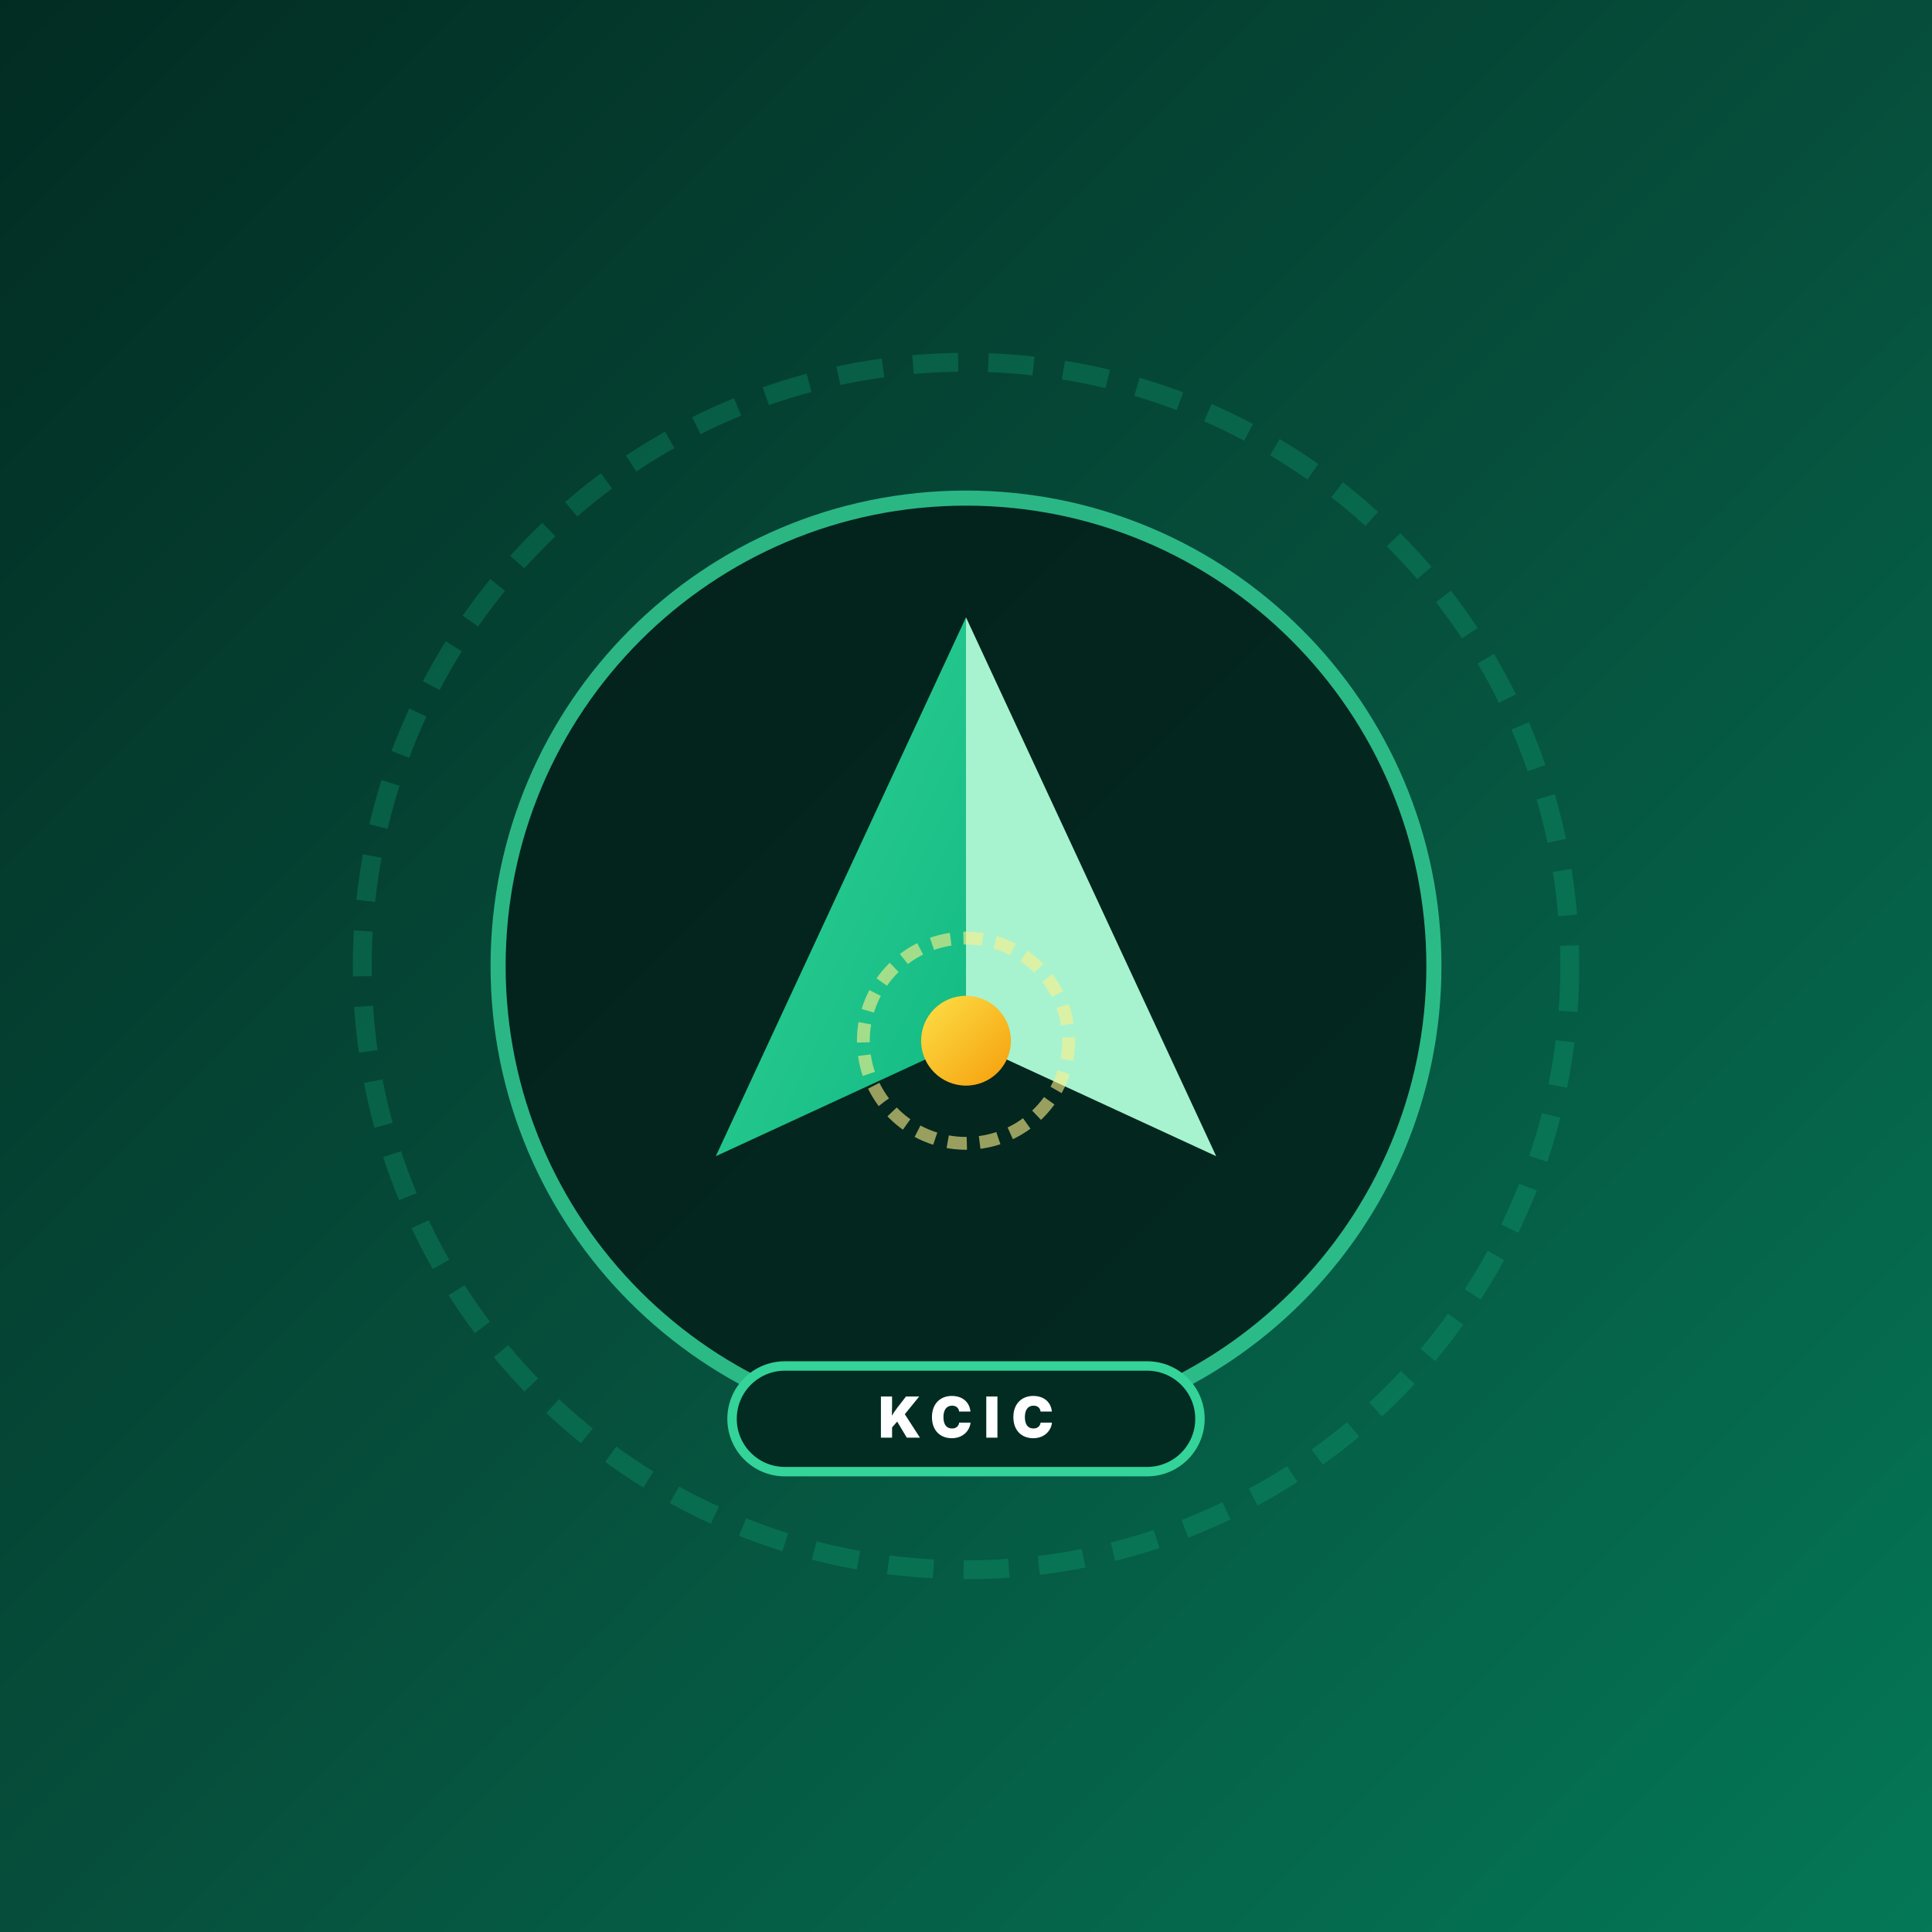
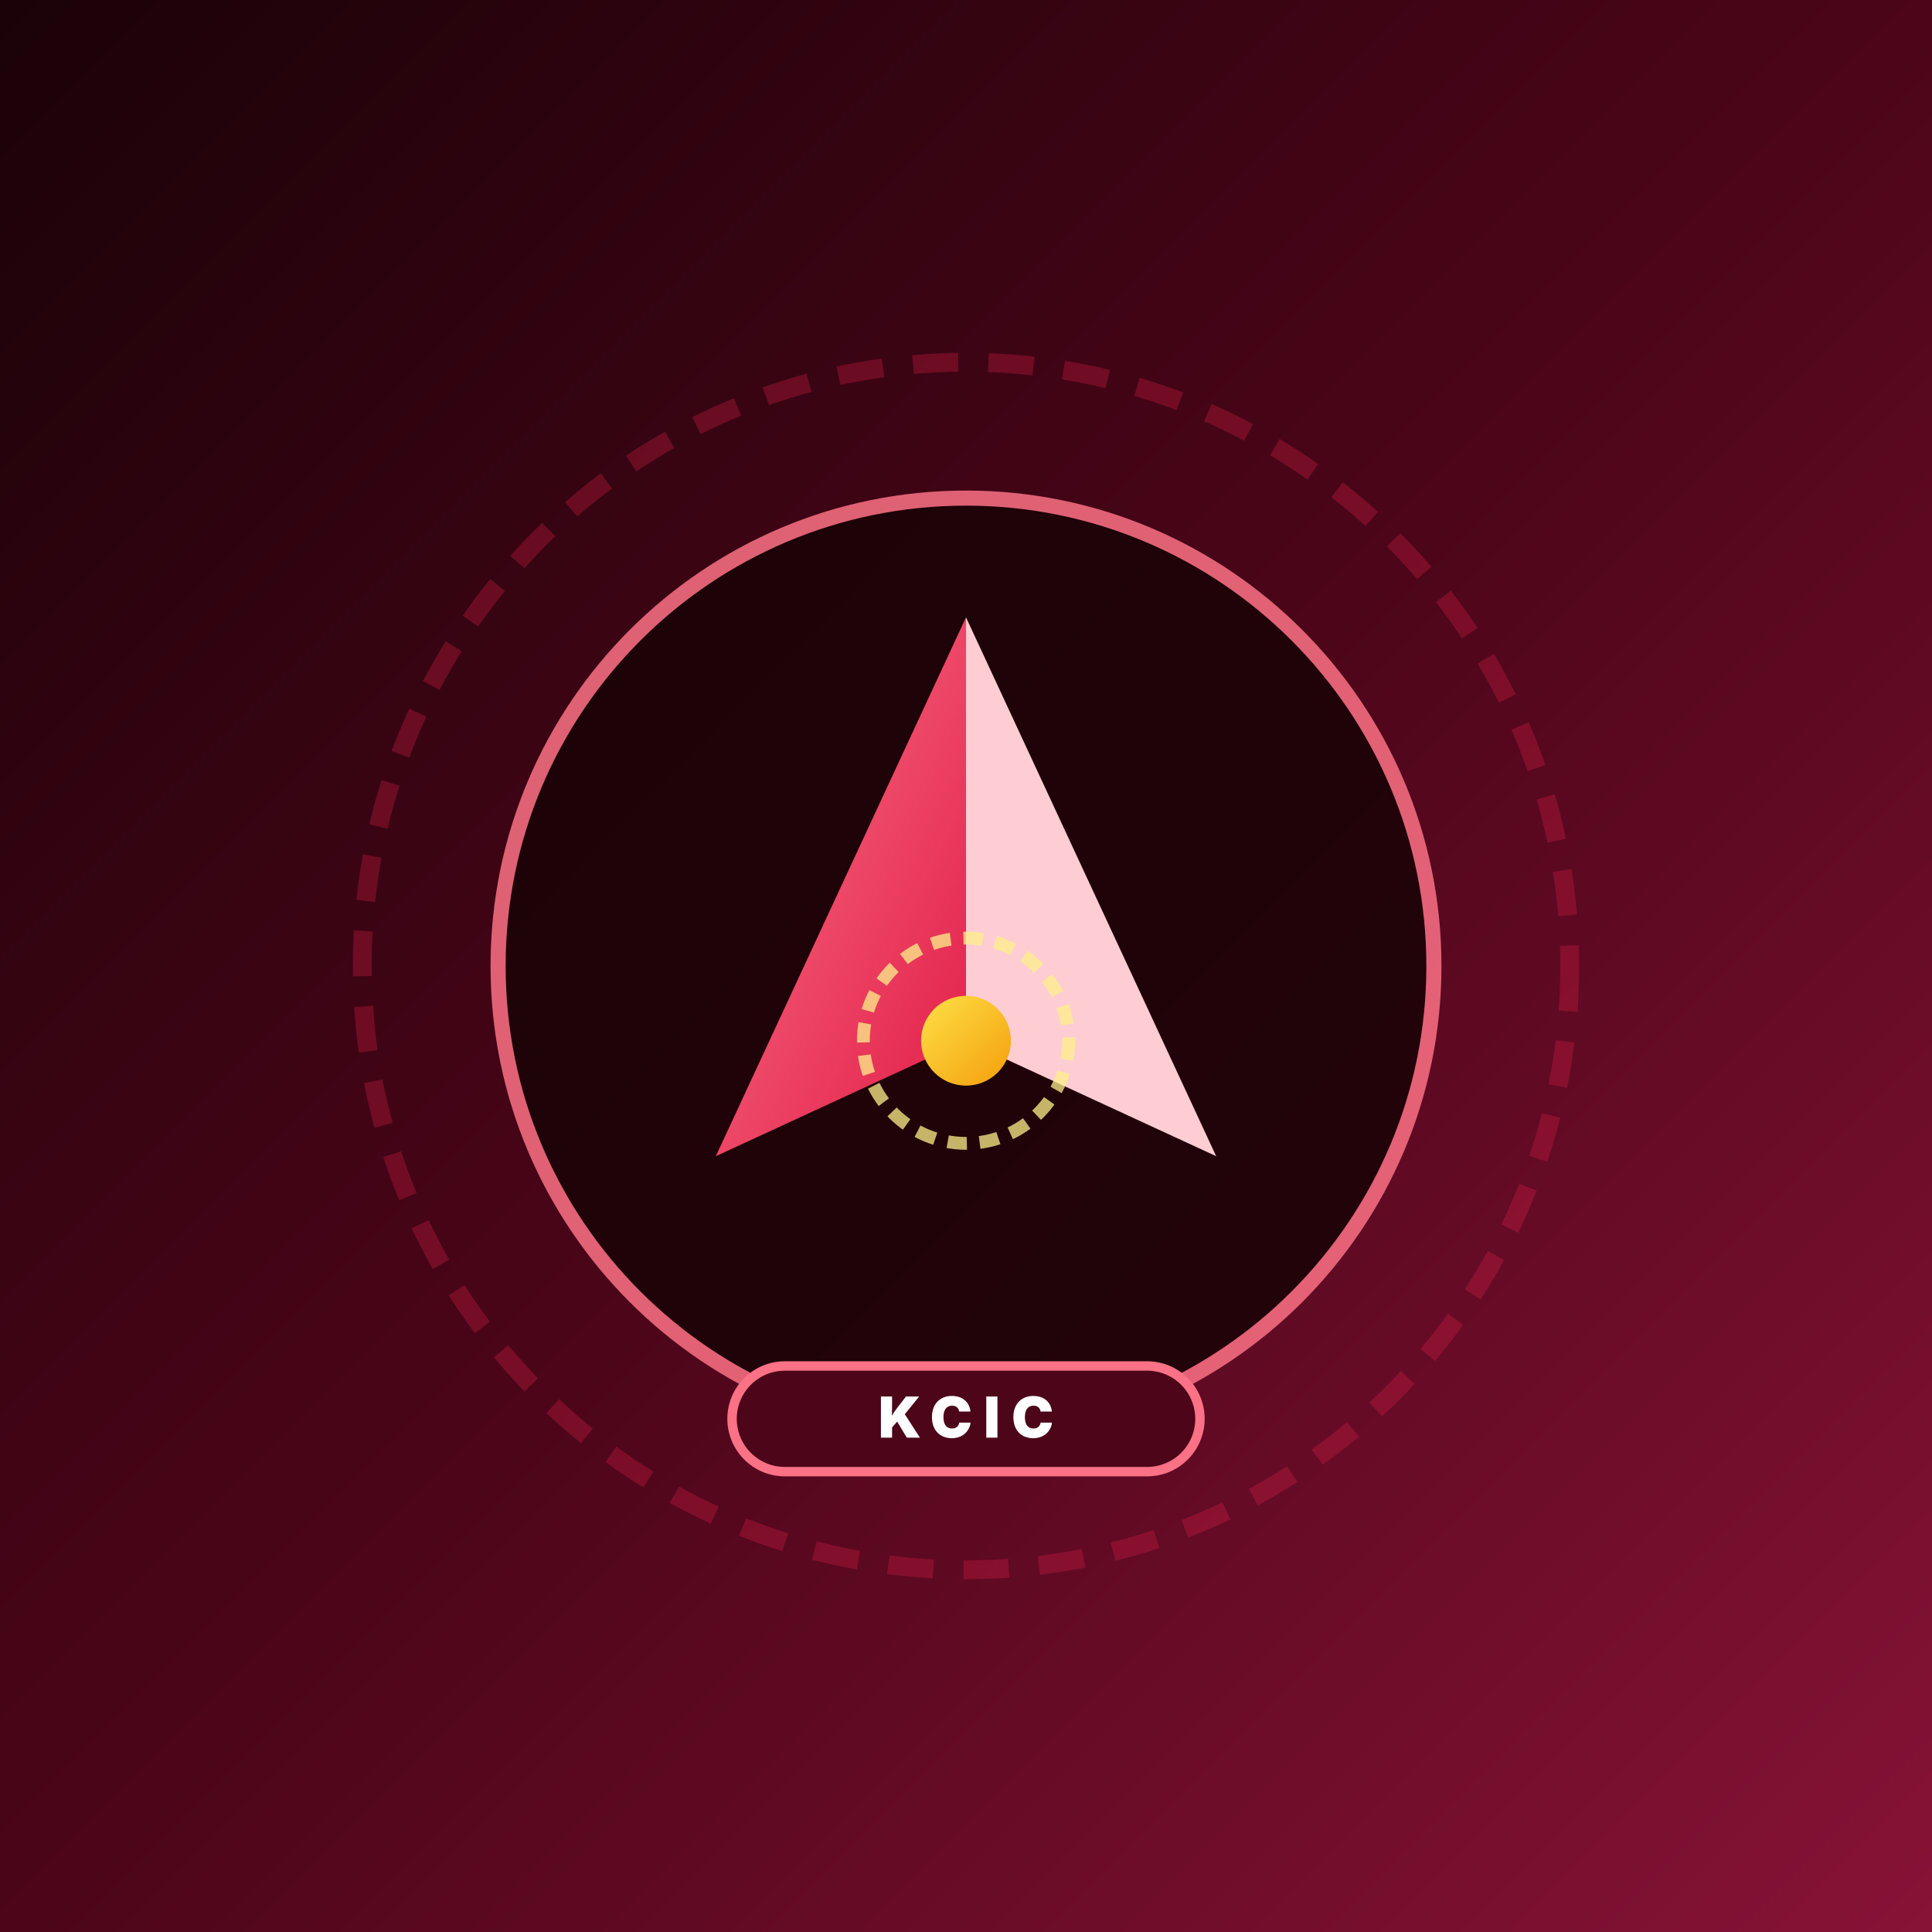
<svg xmlns="http://www.w3.org/2000/svg" viewBox="0 0 512 512" width="512" height="512">
  <defs>
    <linearGradient id="bgGradMask" x1="0%" y1="0%" x2="100%" y2="100%">
-       <stop offset="0%" stop-color="#022c22" />
-       <stop offset="50%" stop-color="#064e3b" />
-       <stop offset="100%" stop-color="#047857" />
+       <stop offset="0%" stop-color="#1a0208" />
+       <stop offset="50%" stop-color="#4c0519" />
+       <stop offset="100%" stop-color="#881337" />
    </linearGradient>
    <linearGradient id="accentGradMask" x1="0%" y1="0%" x2="100%" y2="100%">
-       <stop offset="0%" stop-color="#34d399" />
-       <stop offset="100%" stop-color="#10b981" />
+       <stop offset="0%" stop-color="#fb7185" />
+       <stop offset="100%" stop-color="#e11d48" />
    </linearGradient>
    <linearGradient id="goldGradMask" x1="0%" y1="0%" x2="100%" y2="100%">
      <stop offset="0%" stop-color="#fde047" />
      <stop offset="100%" stop-color="#f59e0b" />
    </linearGradient>
  </defs>
  <rect width="512" height="512" fill="url(#bgGradMask)" />
-   <circle cx="256" cy="256" r="160" fill="none" stroke="#10b981" stroke-width="5" opacity="0.25" stroke-dasharray="12 8" />
-   <circle cx="256" cy="256" r="124" fill="#021c16" stroke="#34d399" stroke-width="4" opacity="0.8" />
+   <circle cx="256" cy="256" r="160" fill="none" stroke="#e11d48" stroke-width="5" opacity="0.3" stroke-dasharray="12 8" />
+   <circle cx="256" cy="256" r="124" fill="#180206" stroke="#fb7185" stroke-width="4" opacity="0.85" />
  <g transform="translate(256, 252) scale(0.85)">
    <polygon points="0,-104 -78,64 0,28" fill="url(#accentGradMask)" />
-     <polygon points="0,-104 78,64 0,28" fill="#a7f3d0" />
+     <polygon points="0,-104 78,64 0,28" fill="#fecdd3" />
    <circle cx="0" cy="28" r="14" fill="url(#goldGradMask)" />
-     <circle cx="0" cy="28" r="32" fill="none" stroke="#fef08a" stroke-width="4" opacity="0.6" stroke-dasharray="6 4" />
+     <circle cx="0" cy="28" r="32" fill="none" stroke="#fef08a" stroke-width="4" opacity="0.75" stroke-dasharray="6 4" />
  </g>
-   <rect x="194" y="362" width="124" height="28" rx="14" fill="#022c22" stroke="#34d399" stroke-width="2.5" />
+   <rect x="194" y="362" width="124" height="28" rx="14" fill="#4c0519" stroke="#fb7185" stroke-width="2.5" />
  <text x="256" y="381" text-anchor="middle" font-family="system-ui, -apple-system, sans-serif" font-size="15" font-weight="900" fill="#ffffff" letter-spacing="3">
    KCIC
  </text>
</svg>
